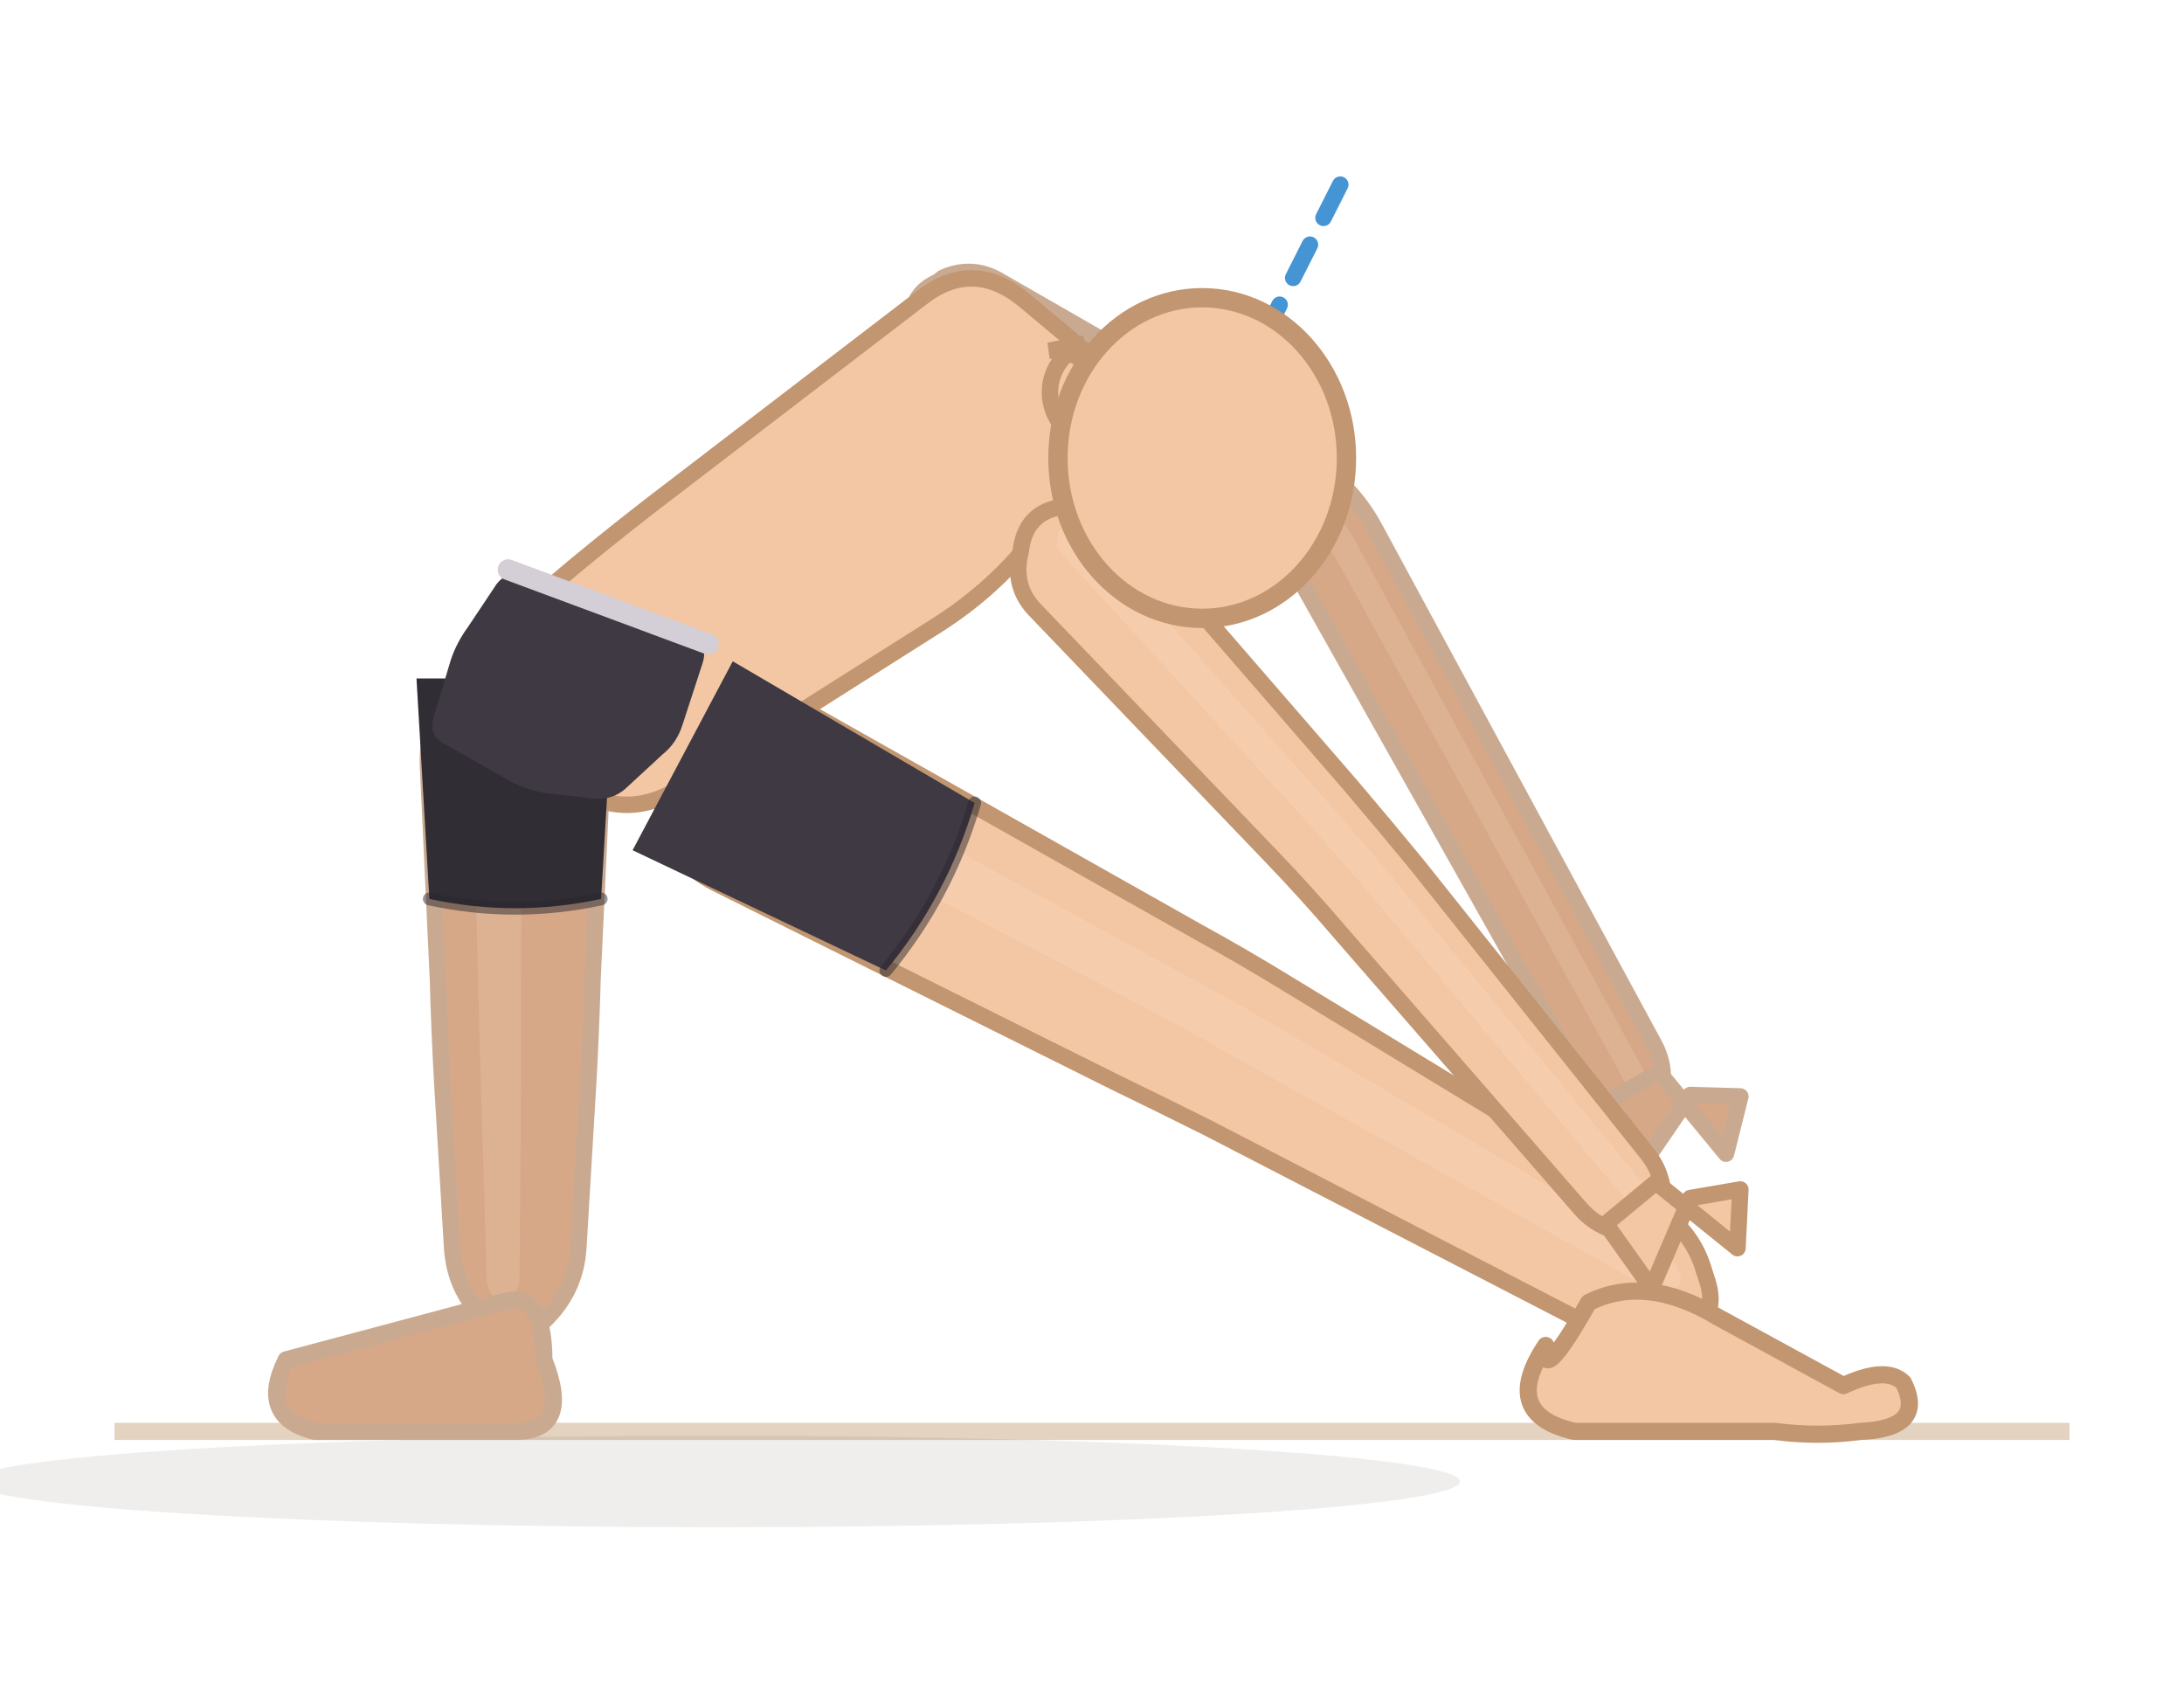
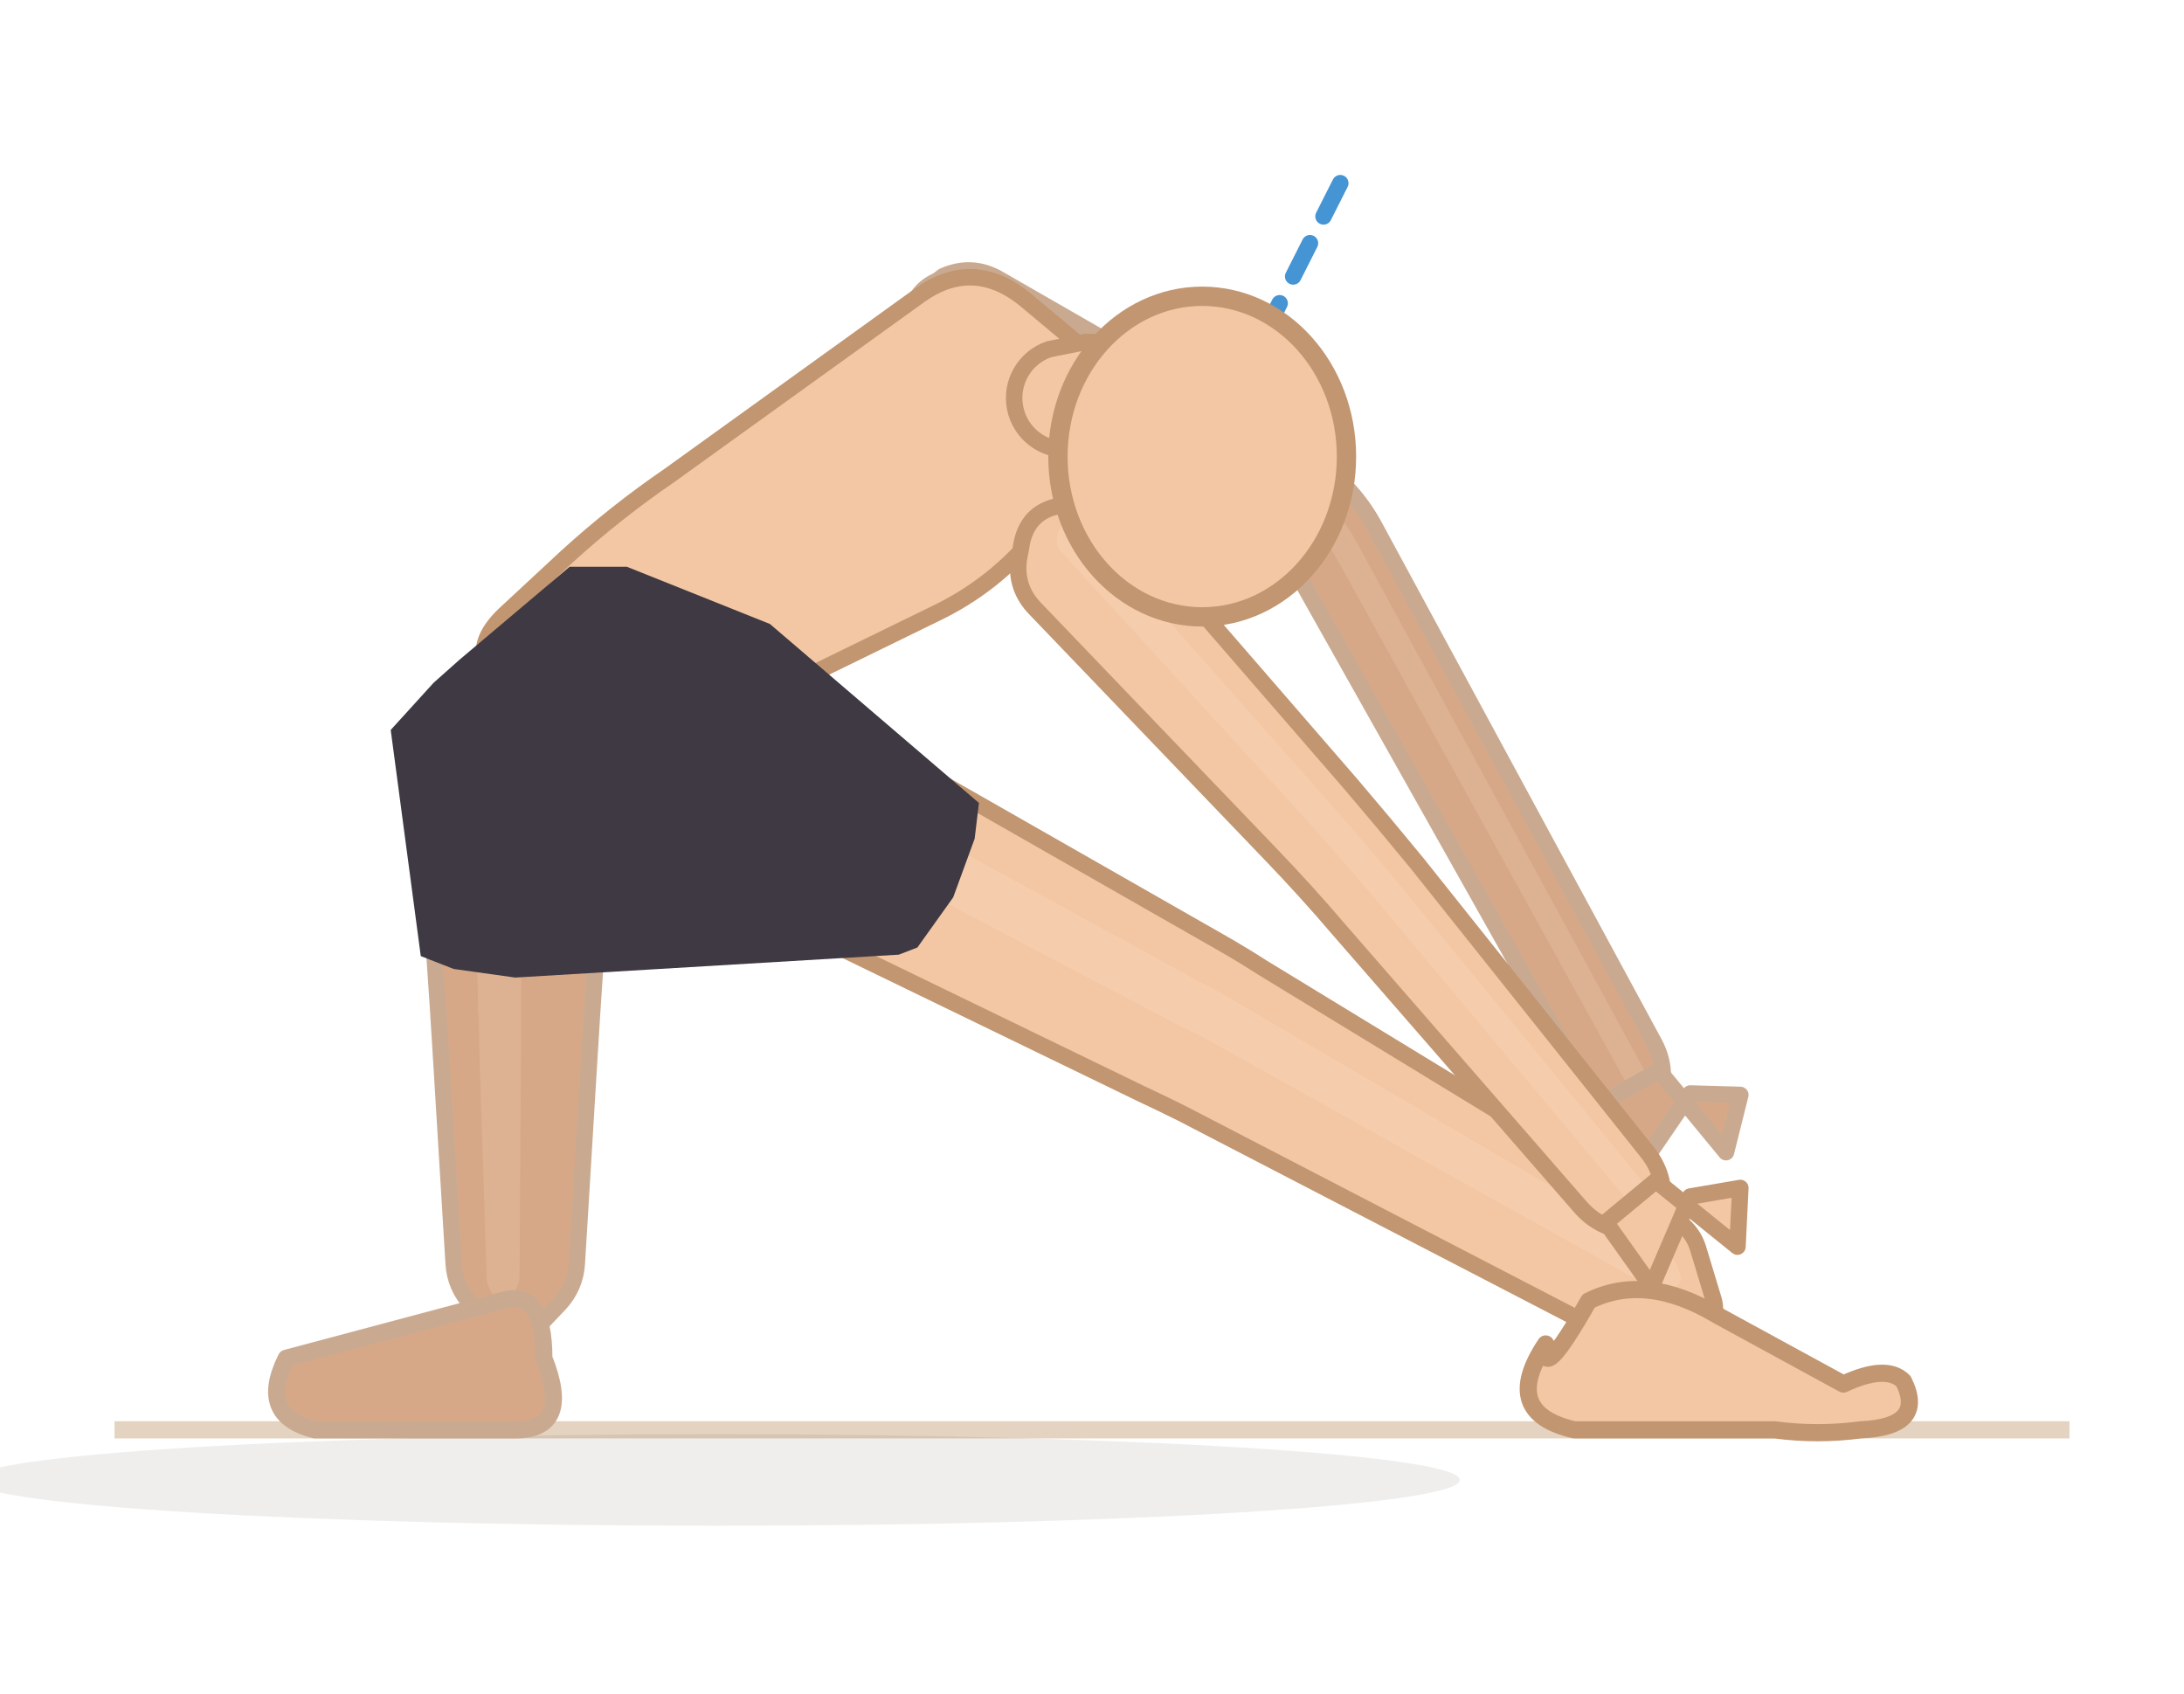
- <svg xmlns="http://www.w3.org/2000/svg" viewBox="54 68 152.6 118.4">
+ <svg xmlns="http://www.w3.org/2000/svg" viewBox="54 68.1 152.6 118.3">
  <line x1="62" y1="168" x2="198.6" y2="168" stroke="#e4d3c0" stroke-width="1.2" />
  <ellipse cx="104" cy="171.5" rx="52" ry="3.2" fill="rgba(62,42,28,0.08)" />
-   <path d="M 83.9,121.4 L 84.6,136.4 Q 84.7,140 84.9,143.6 L 85.6,155.3 Q 85.8,158 87.7,160 L 88.1,160.4 Q 90,162.4 91.9,160.4 L 92.3,160 Q 94.2,158 94.4,155.3 L 95.1,143.6 Q 95.3,140 95.4,136.4 L 96.1,121.4 Q 96.2,118 93.4,116 L 92.8,115.5 Q 90,113.5 87.2,115.5 L 86.6,116 Q 83.8,118 83.9,121.4 Z" fill="#d7a888" stroke="#c9aa90" stroke-width="1.15" stroke-linejoin="round" />
-   <path d="M 87,119 L 87.4,136.4 Q 87.5,140 87.6,143.6 L 88,157.2 Q 88,158 88.5,158.6 L 88.6,158.7 Q 89.2,159.2 89.7,158.7 L 89.8,158.5 Q 90.3,158 90.3,157.2 L 90.4,143.6 Q 90.4,140 90.4,136.4 L 90.5,118.9 Q 90.5,118 89.7,117.4 L 89.5,117.3 Q 88.7,116.8 88,117.3 L 87.8,117.4 Q 87,118 87,119 Z" fill="#f3d4bc" opacity="0.22" />
+   <path d="M 83.9,128 L 84.6,138.4 Q 84.7,140 84.8,141.6 L 85.7,156.4 Q 85.8,158 86.9,159.2 L 88.9,161.3 Q 90,162.4 91.1,161.3 L 93.1,159.2 Q 94.2,158 94.3,156.4 L 95.2,141.6 Q 95.3,140 95.4,138.4 L 96.1,128 Q 96.2,126.4 94.6,126.4 L 85.4,126.4 Q 83.8,126.4 83.9,128 Z" fill="#d7a888" stroke="#c9aa90" stroke-width="1.15" stroke-linejoin="round" />
+   <path d="M 87.1,121.9 L 87.4,138.4 Q 87.5,140 87.5,141.6 L 88,157.2 Q 88,158 88.5,158.6 L 88.6,158.7 Q 89.2,159.2 89.7,158.7 L 89.8,158.5 Q 90.3,158 90.3,157.2 L 90.4,141.6 Q 90.4,140 90.4,138.4 L 90.5,121.9 Q 90.5,120.3 89,120.3 L 88.6,120.3 Q 87,120.4 87.1,121.9 Z" fill="#f3d4bc" opacity="0.22" />
  <path d="M 92,163 Q 94,168 90,168 L 76,168 Q 72,167 74,163 L 89,159 Q 92,158 92,163 Z" fill="#d7a888" stroke="#c9aa90" stroke-width="1.2" stroke-linejoin="round" />
-   <path d="M 104,129.7 L 131.9,143.6 Q 135.2,145.2 138.4,146.8 L 165.1,160.6 Q 167.7,162 170.7,161.3 L 171.3,161.1 Q 174.2,160.4 173.3,157.5 L 173.1,156.9 Q 172.3,154 169.7,152.4 L 143.9,136.7 Q 140.8,134.8 137.7,133.1 L 110.4,117.7 Q 107.2,115.9 104,117.5 L 102.8,118.1 Q 99.6,119.7 100.1,123.2 L 100.3,124.5 Q 100.8,128.1 104,129.7 Z" fill="#f3c7a4" stroke="#c19670" stroke-width="1.15" stroke-linejoin="round" />
-   <path d="M 104.7,123 L 134.6,138.7 Q 137.8,140.4 140.9,142.2 L 169.1,157.9 Q 169.8,158.3 170.6,158.1 L 170.8,158.1 Q 171.6,157.9 171.4,157.1 L 171.3,156.9 Q 171.1,156.1 170.4,155.7 L 142.5,139.3 Q 139.4,137.5 136.2,135.8 L 106.5,119.6 Q 105.6,119.1 104.6,119.5 L 104.4,119.7 Q 103.4,120.1 103.6,121.2 L 103.6,121.4 Q 103.7,122.5 104.7,123 Z" fill="#fbe3cf" opacity="0.22" />
+   <path d="M 110.4,133.2 L 133.7,144.5 Q 135.2,145.2 136.6,145.9 L 166.3,161.3 Q 167.7,162 169.3,161.6 L 172.7,160.8 Q 174.2,160.4 173.7,158.8 L 172.7,155.5 Q 172.3,154 170.9,153.2 L 142.2,135.7 Q 140.8,134.8 139.4,134 L 116.8,121.1 Q 115.5,120.3 114.7,121.7 L 109.8,131 Q 109,132.5 110.4,133.2 Z" fill="#f3c7a4" stroke="#c19670" stroke-width="1.15" stroke-linejoin="round" />
+   <path d="M 107.4,124.5 L 136.3,139.7 Q 137.8,140.4 139.2,141.2 L 169.1,157.9 Q 169.8,158.3 170.6,158.1 L 170.8,158.1 Q 171.6,157.9 171.4,157.1 L 171.3,156.9 Q 171.1,156.1 170.4,155.7 L 140.7,138.3 Q 139.4,137.5 138,136.8 L 109.3,121.1 Q 107.9,120.3 107.1,121.7 L 106.8,122.3 Q 106,123.7 107.4,124.5 Z" fill="#fbe3cf" opacity="0.22" />
  <path d="M 162,162 Q 158.8,166.8 164,168 L 178,168 Q 181,168.4 184,168 Q 188.6,167.8 187,164.6 Q 185.8,163.4 182.8,164.8 L 174,160 Q 169,157 165,159 Q 161.6,165 162,162 Z" fill="#f3c7a4" stroke="#c19670" stroke-width="1.2" stroke-linejoin="round" />
  <path d="M 120.1,94.5 L 140.5,104.7 Q 143.7,106.3 145.4,109.5 L 164.7,143.8 Q 165.5,145.3 167.3,145.9 L 167.7,146 Q 169.4,146.6 169.9,144.8 L 170,144.4 Q 170.5,142.7 169.6,141 L 150,104.8 Q 148.3,101.7 145.2,99.9 L 123.8,87.6 Q 121.9,86.5 119.9,87.4 L 119.5,87.7 Q 117.5,88.6 117.8,90.8 L 117.8,91.3 Q 118.1,93.5 120.1,94.5 Z" fill="#d7a888" stroke="#c9aa90" stroke-width="1.15" stroke-linejoin="round" />
  <path d="M 120.4,90.6 L 142.6,102.5 Q 145.8,104.2 147.5,107.3 L 167.6,143.7 Q 167.8,144.1 168.3,144.3 L 168.4,144.3 Q 168.9,144.5 169,144 L 169,143.8 Q 169.2,143.4 168.9,142.9 L 148.8,106 Q 147.1,102.9 144,101.1 L 121.5,88.6 Q 120.9,88.3 120.4,88.6 L 120.2,88.6 Q 119.7,88.9 119.7,89.5 L 119.8,89.7 Q 119.8,90.3 120.4,90.6 Z" fill="#f3d4bc" opacity="0.22" />
  <path d="M 169.9,142.9 L 174.6,148.6 L 175.6,144.6 L 172.1,144.5 L 168.2,150.2 L 165.9,145.2 Z" fill="#d7a888" stroke="#c9aa90" stroke-width="1.15" stroke-linejoin="round" />
-   <path d="M 87.8,118.6 L 93.9,122.9 Q 97.7,125.5 101.6,123 L 119.6,111.6 Q 123.5,109.1 126.3,105.5 L 131.1,99.6 Q 134,96 130.5,93.1 L 125.6,89 Q 122,86 118.4,88.8 L 101.3,101.9 Q 97.6,104.7 94.1,107.6 L 87.6,113.1 Q 84,116 87.8,118.6 Z" fill="#f3c7a4" stroke="#c19670" stroke-width="1.15" stroke-linejoin="round" />
+   <path d="M 89.9,116.5 L 93.9,119.1 Q 97.7,121.5 101.9,119.5 L 119.3,111 Q 123.5,109 126.4,105.4 L 131.1,99.6 Q 134,96 130.5,93.1 L 125.6,89 Q 122,86.1 118.3,88.7 L 100.8,101.3 Q 97,103.9 93.6,107 L 89.4,110.9 Q 86,114 89.9,116.5 Z" fill="#f3c7a4" stroke="#c19670" stroke-width="1.15" stroke-linejoin="round" />
  <g data-shorts="inline">
-     <path d="M 83.1,115.4 L 84,130.8 Q 90,132.1 96,130.8 L 96.9,115.4 Z" fill="#312d35" />
-     <path d="M 90.7,108.2 L 102.3,112.6 Q 103.5,113 103.1,114.3 L 101.7,118.6 Q 101.3,119.9 100.3,120.7 L 97.7,123.1 Q 96.8,123.9 95.5,123.8 L 92.1,123.4 Q 90.8,123.2 89.7,122.6 L 85.1,120 Q 83.9,119.4 84.3,118.1 L 85.5,114.1 Q 85.9,112.9 86.7,111.8 L 88.7,108.8 Q 89.5,107.8 90.7,108.2 Z" fill="#3e3942" />
-     <path d="M 89.5,107.8 L 103.5,113" fill="none" stroke="#d4ced6" stroke-width="1.45" stroke-linecap="round" />
-     <path d="M 98.2,127.4 L 115.9,135.8 Q 120.2,130.6 122.1,124.1 L 105.2,114.2 Z" fill="#3e3942" />
-     <path d="M 84,130.8 Q 90,132.1 96,130.8" fill="none" stroke="#2a262e" stroke-width="0.9" stroke-linecap="round" opacity="0.5" />
-     <path d="M 115.9,135.8 Q 120.2,130.6 122.1,124.1" fill="none" stroke="#2a262e" stroke-width="0.9" stroke-linecap="round" opacity="0.5" />
+     <path d="M 81.3,119.1 L 84.3,115.8 L 86.1,114.2 L 93.8,107.7 L 97.8,107.7 L 107.8,111.7 L 122.4,124.2 L 122.1,126.7 L 120.6,130.8 L 118.1,134.3 L 116.8,134.8 L 90,136.4 L 85.7,135.8 L 83.4,134.9 Z" fill="#3e3942" fill-rule="nonzero" />
  </g>
  <path d="M 126.4,110.7 L 142.8,127.8 Q 145.3,130.4 147.6,133.1 L 164.4,152.4 Q 165.7,153.9 167.6,154.1 L 168.1,154.2 Q 170,154.4 170.1,152.5 L 170.2,152 Q 170.3,150.1 169.1,148.6 L 153,128.4 Q 150.7,125.6 148.4,122.9 L 132.8,104.9 Q 131.3,103 128.8,103.3 L 128.3,103.4 Q 125.9,103.7 125.4,106 L 125.3,106.6 Q 124.7,109 126.4,110.7 Z" fill="#f3c7a4" stroke="#c19670" stroke-width="1.15" stroke-linejoin="round" />
  <path d="M 128.2,106.7 L 145.4,125.5 Q 147.8,128.2 150.1,130.9 L 167.5,151.7 Q 167.8,152.2 168.4,152.2 L 168.5,152.2 Q 169,152.3 169.1,151.7 L 169.1,151.6 Q 169.1,151.1 168.8,150.7 L 151.6,129.7 Q 149.3,126.9 146.9,124.2 L 130,105.1 Q 129.6,104.6 128.9,104.7 L 128.7,104.7 Q 128.1,104.7 127.9,105.4 L 127.9,105.6 Q 127.7,106.2 128.2,106.7 Z" fill="#fbe3cf" opacity="0.22" />
  <path d="M 169.7,150.6 L 175.4,155.2 L 175.6,151.1 L 172.1,151.7 L 169.4,158 L 166.2,153.5 Z" fill="#f3c7a4" stroke="#c19670" stroke-width="1.15" stroke-linejoin="round" />
  <line x1="138" y1="100" x2="147.9" y2="80.4" stroke="#2481cc" stroke-width="1.15" stroke-dasharray="2.6 2.1" stroke-linecap="round" opacity="0.85" />
-   <path d="M 128.7,99.5 L 131.2,99 A 3.6 3.6 0 0 1 129.8,92 L 127.3,92.5 A 3.6 3.6 0 0 1 128.7,99.5 Z" fill="#f3c7a4" stroke="#c19670" stroke-width="1.15" />
+   <path d="M 128.7,99.5 L 131.2,99 A 3.6 3.6 0 0 0 129.8,92 L 127.3,92.5 A 3.6 3.6 0 0 0 128.7,99.5 Z" fill="#f3c7a4" stroke="#c19670" stroke-width="1.15" />
  <ellipse cx="138" cy="100" rx="10.08" ry="11.2" fill="#f3c7a4" stroke="#c19670" stroke-width="1.35" />
</svg>
